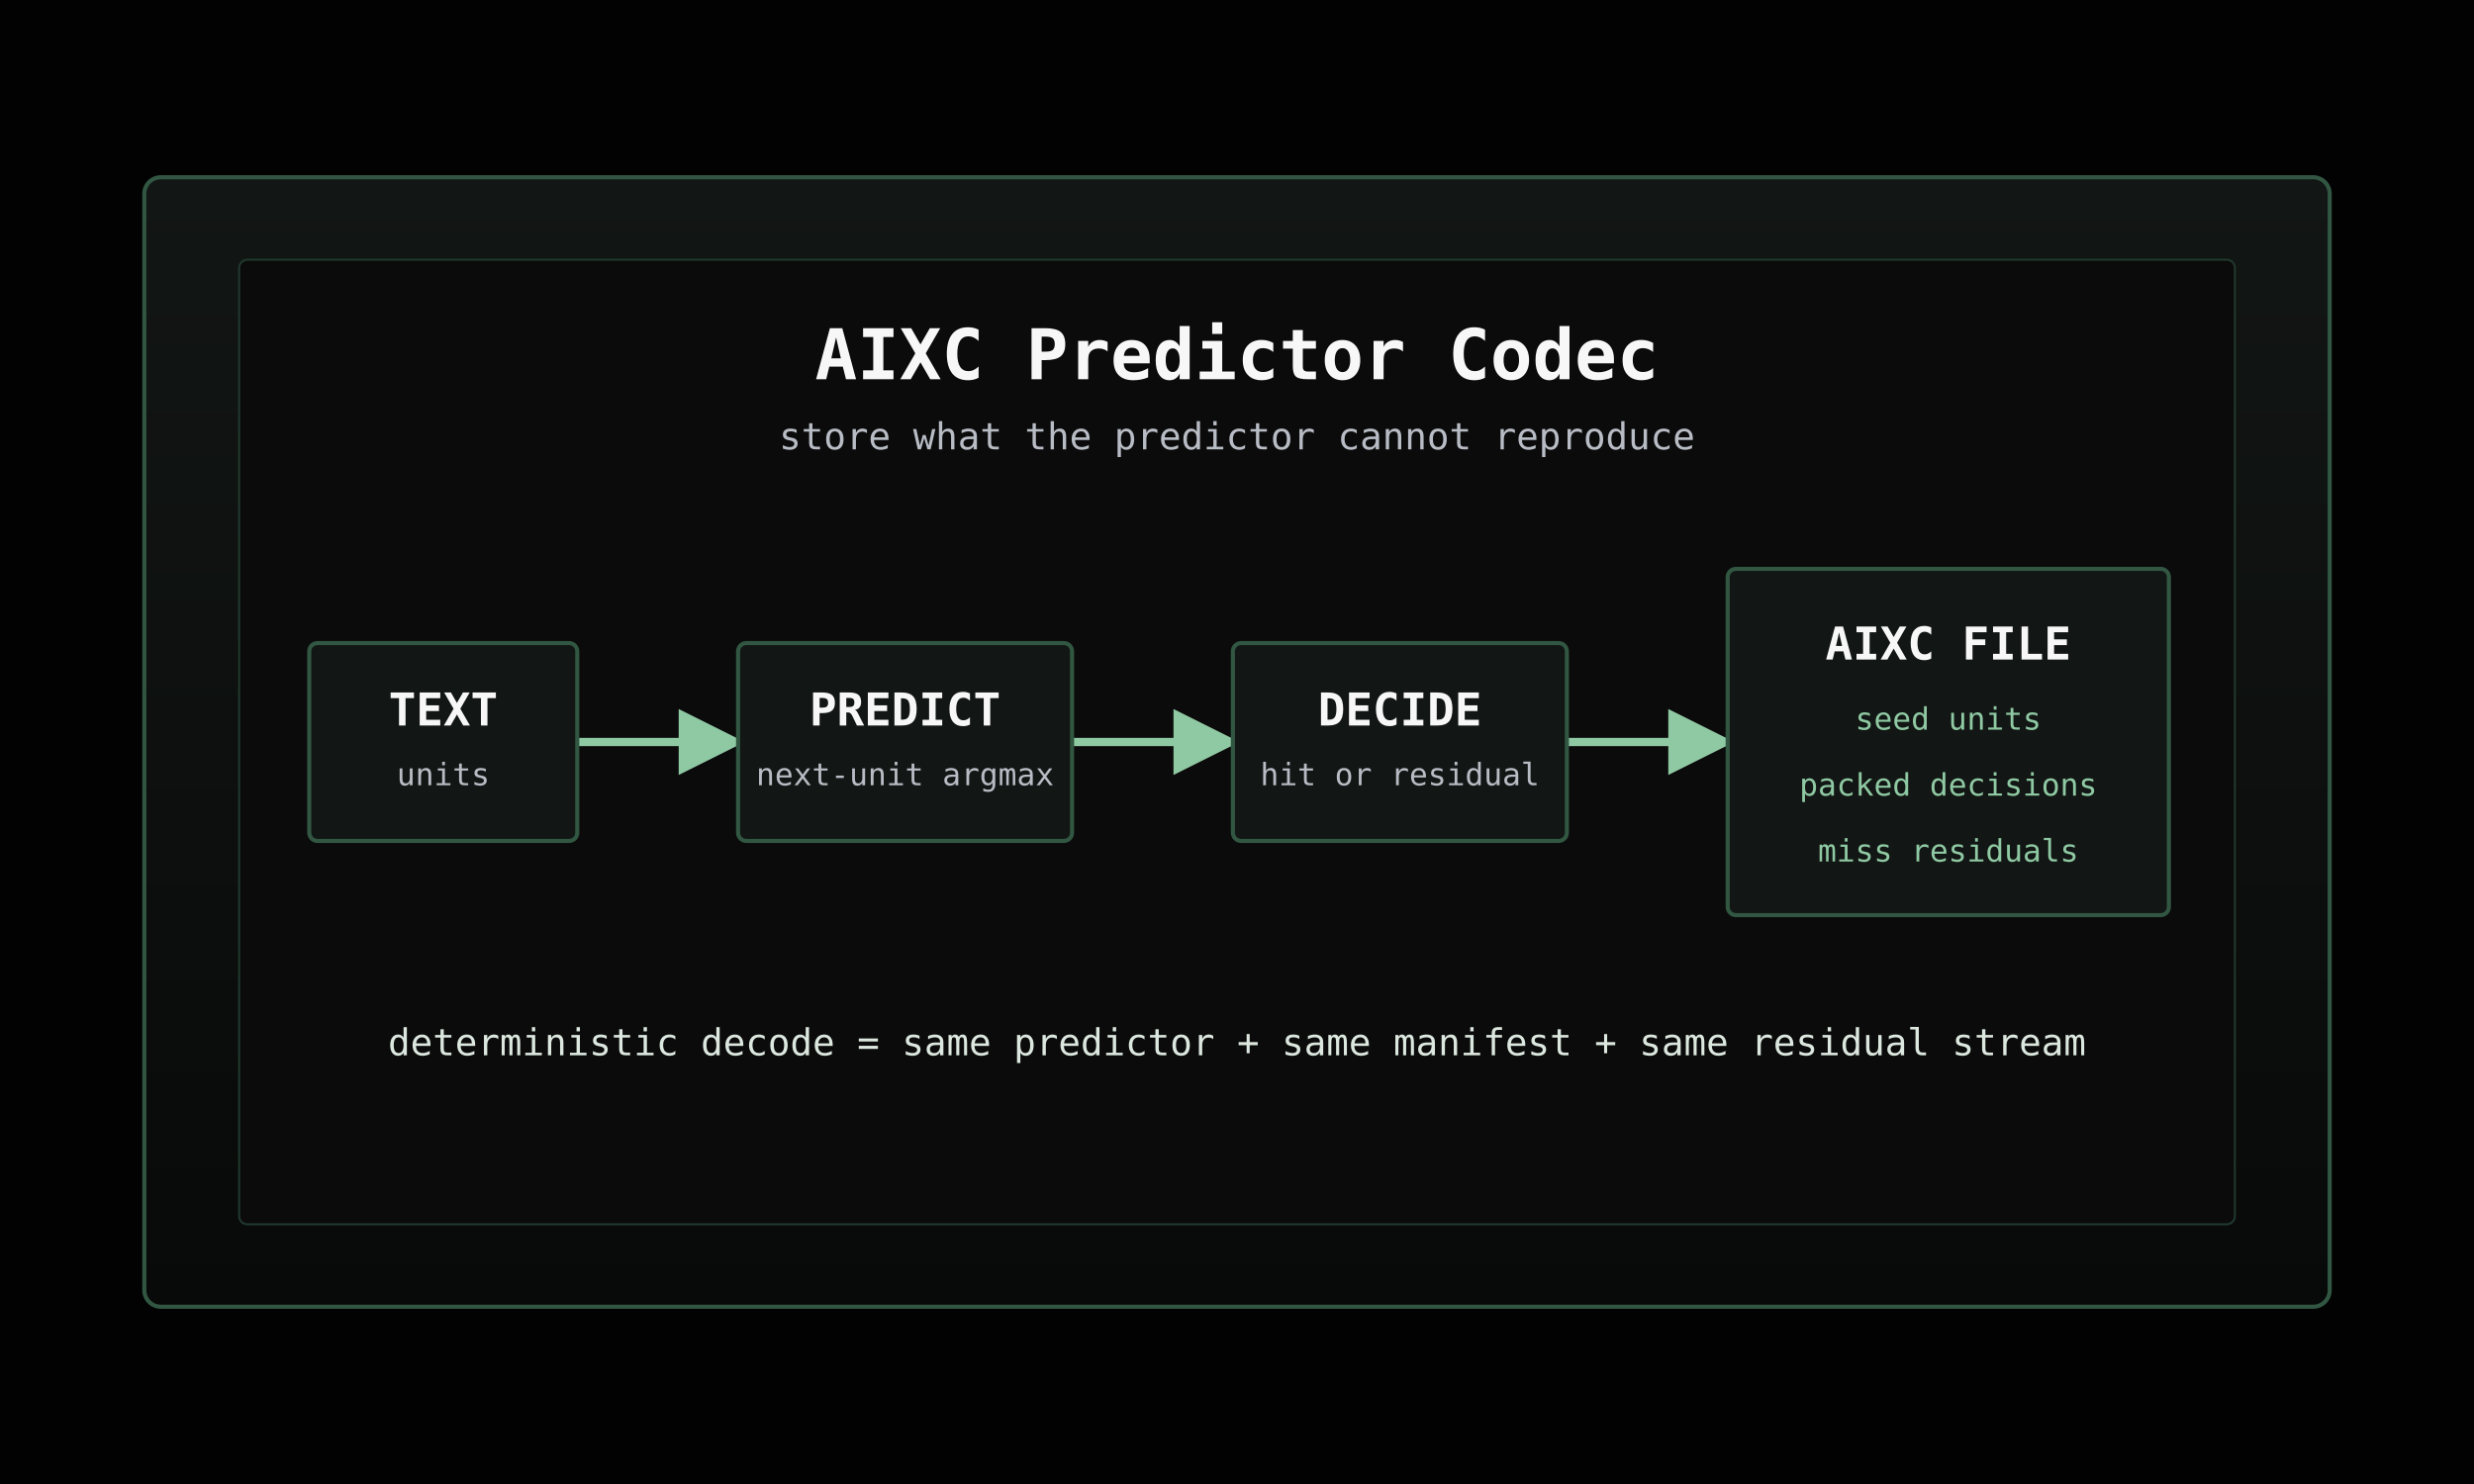
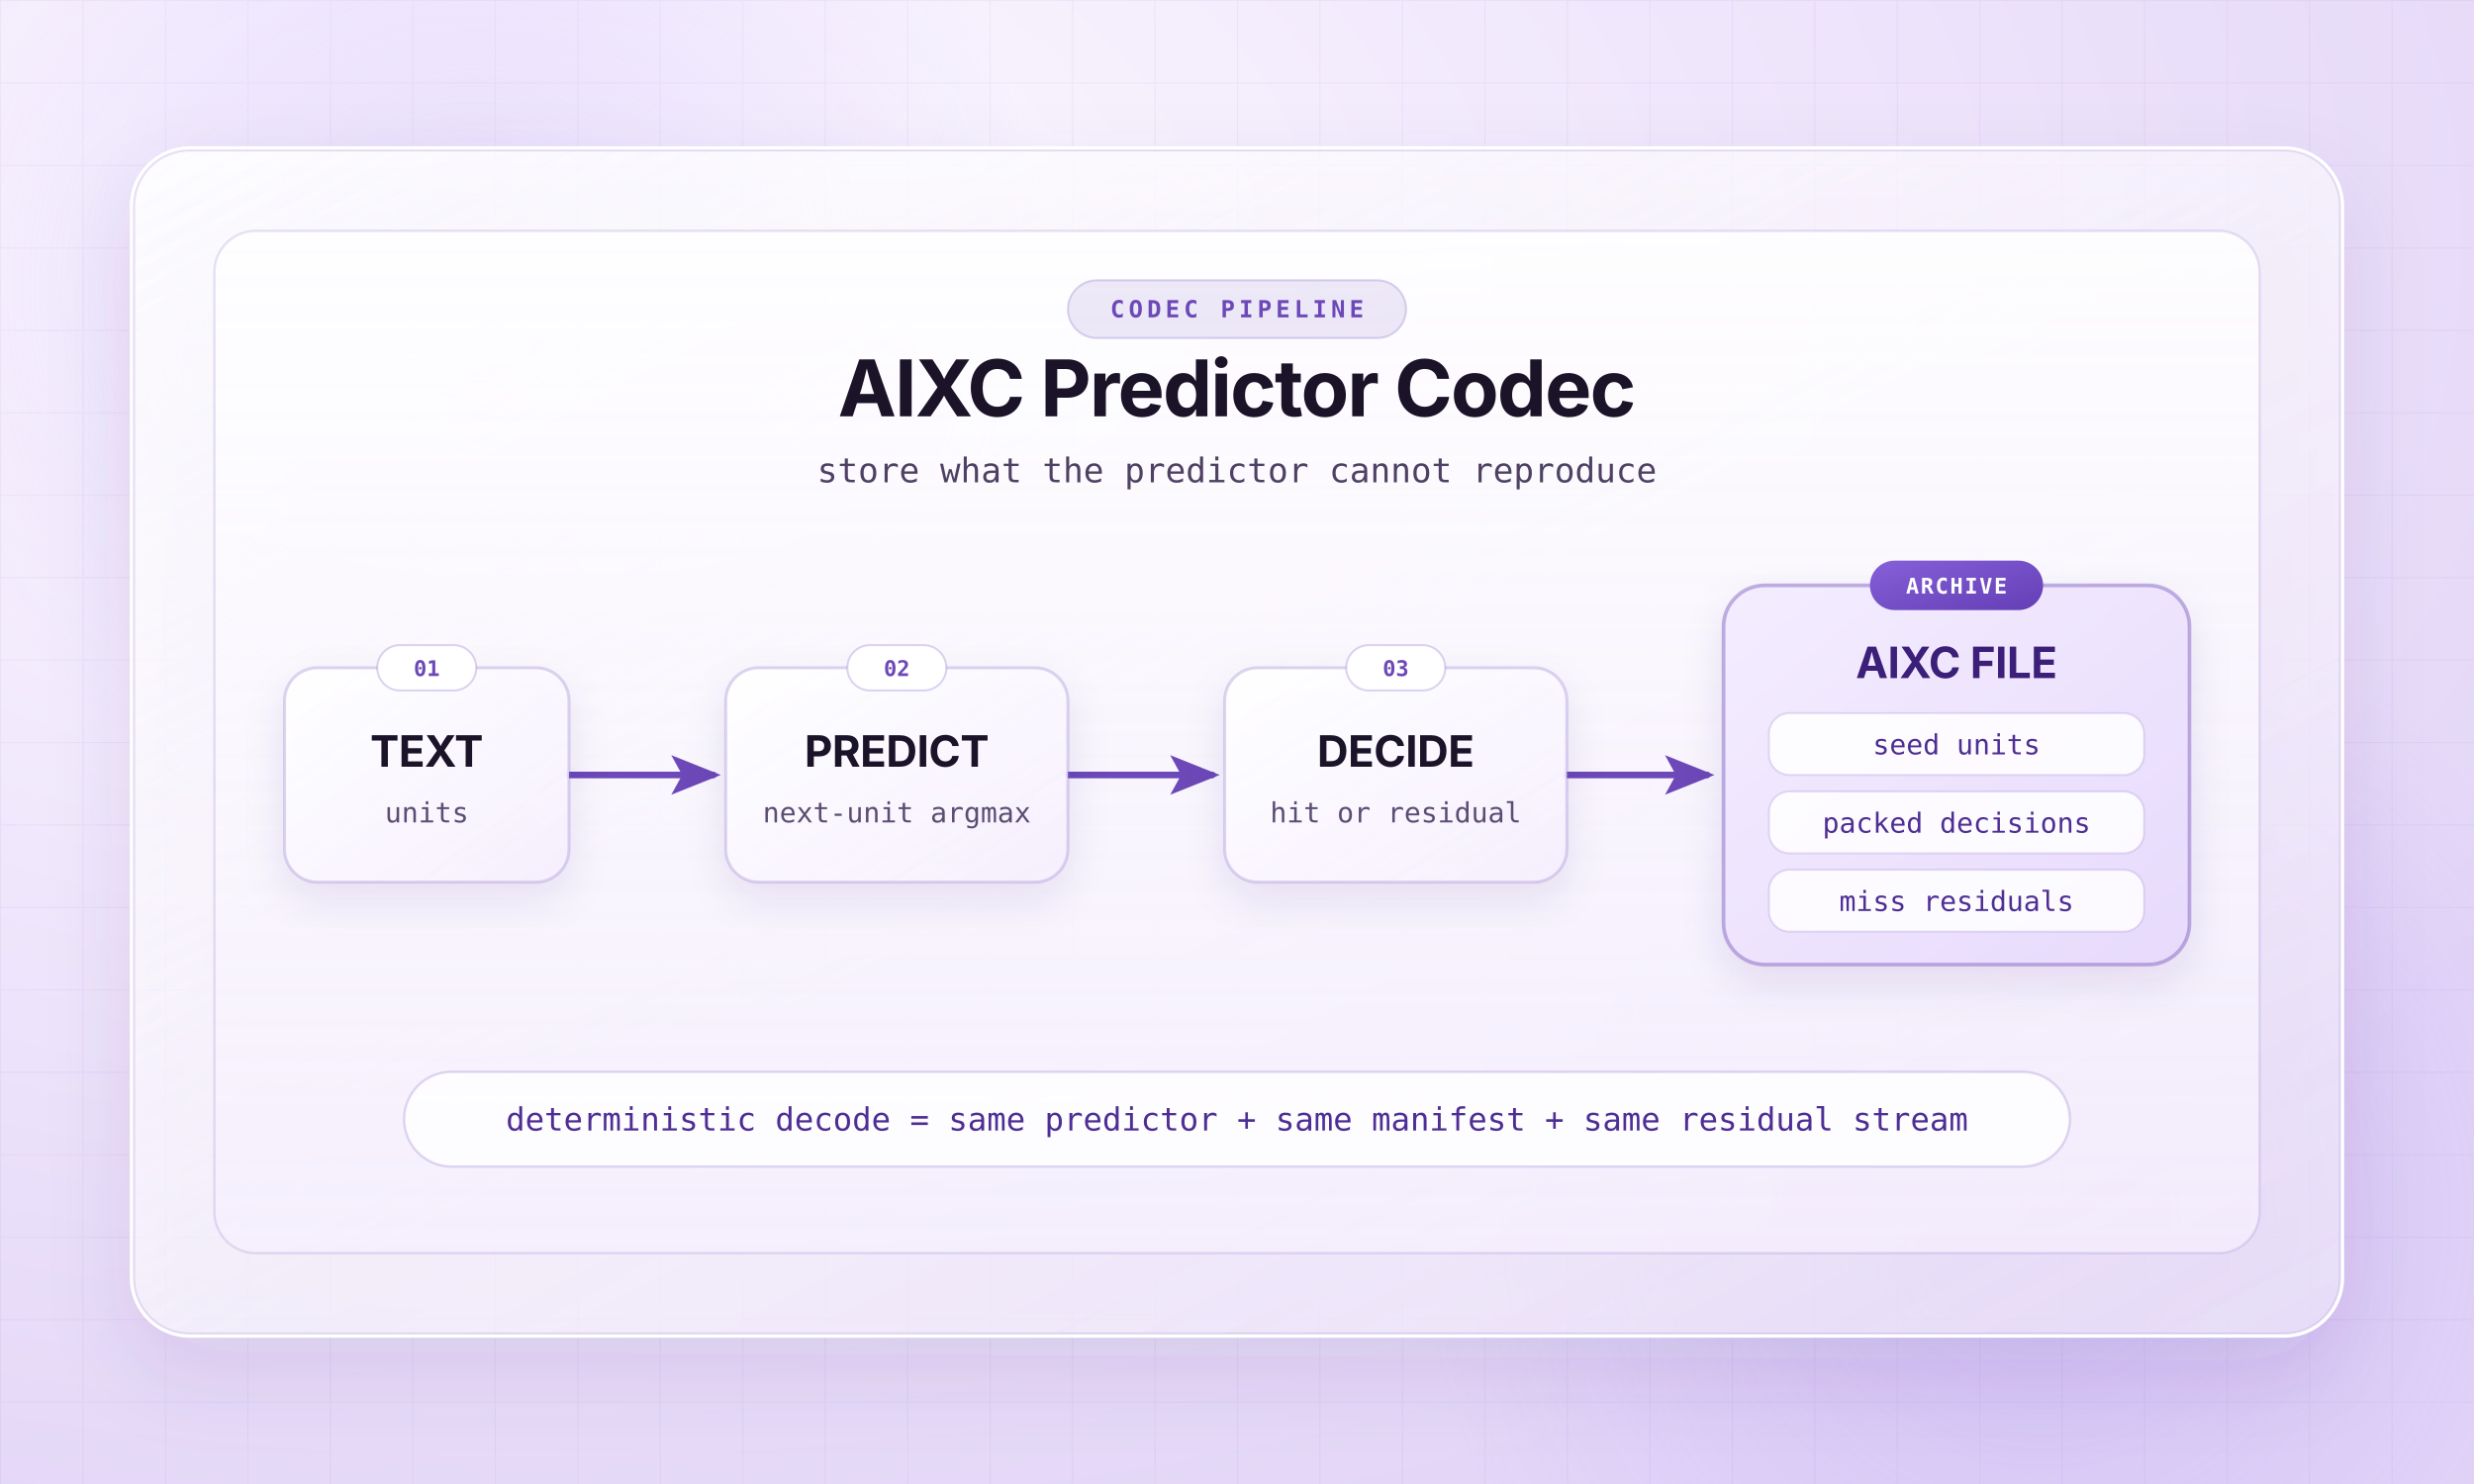
<svg xmlns="http://www.w3.org/2000/svg" viewBox="0 0 1200 720" role="img" aria-labelledby="title desc">
  <defs>
-     <marker id="arrow" viewBox="0 0 10 10" refX="9" refY="5" markerWidth="8" markerHeight="8" orient="auto">
-       <path d="M0 0 10 5 0 10z" fill="#8fc9a3" />
+     <radialGradient id="bgAtmosphere" cx="22%" cy="16%" r="92%">
+       <stop offset="0%" stop-color="#fdfbff" />
+       <stop offset="50%" stop-color="#f0e7fc" />
+       <stop offset="100%" stop-color="#e3d6f7" />
+     </radialGradient>
+     <radialGradient id="ambientBloomA" cx="50%" cy="50%" r="50%">
+       <stop offset="0%" stop-color="#c9b1fa" stop-opacity="0.42" />
+       <stop offset="100%" stop-color="#c9b1fa" stop-opacity="0" />
+     </radialGradient>
+     <radialGradient id="ambientBloomB" cx="50%" cy="50%" r="50%">
+       <stop offset="0%" stop-color="#a88bf5" stop-opacity="0.28" />
+       <stop offset="100%" stop-color="#a88bf5" stop-opacity="0" />
+     </radialGradient>
+     <linearGradient id="glassOuter" x1="0%" y1="0%" x2="100%" y2="100%">
+       <stop offset="0%" stop-color="#ffffff" stop-opacity="0.88" />
+       <stop offset="52%" stop-color="#fcf8ff" stop-opacity="0.68" />
+       <stop offset="100%" stop-color="#ede3fb" stop-opacity="0.78" />
+     </linearGradient>
+     <linearGradient id="glassInner" x1="0%" y1="0%" x2="0%" y2="100%">
+       <stop offset="0%" stop-color="#ffffff" stop-opacity="0.86" />
+       <stop offset="100%" stop-color="#f6f0fe" stop-opacity="0.74" />
+     </linearGradient>
+     <linearGradient id="nodeCard" x1="0%" y1="0%" x2="100%" y2="100%">
+       <stop offset="0%" stop-color="#ffffff" stop-opacity="0.98" />
+       <stop offset="100%" stop-color="#f6f0fe" stop-opacity="0.92" />
+     </linearGradient>
+     <linearGradient id="archiveCard" x1="0%" y1="0%" x2="100%" y2="100%">
+       <stop offset="0%" stop-color="#f4edff" />
+       <stop offset="100%" stop-color="#e7dafc" />
+     </linearGradient>
+     <linearGradient id="accentPill" x1="0%" y1="0%" x2="100%" y2="100%">
+       <stop offset="0%" stop-color="#8660d8" />
+       <stop offset="100%" stop-color="#633eb5" />
+     </linearGradient>
+     <filter id="glassShadow" x="-10%" y="-10%" width="120%" height="128%">
+       <feDropShadow dx="0" dy="18" stdDeviation="20" flood-color="#402676" flood-opacity="0.14" />
+     </filter>
+     <filter id="cardShadow" x="-12%" y="-12%" width="124%" height="132%">
+       <feDropShadow dx="0" dy="8" stdDeviation="10" flood-color="#402676" flood-opacity="0.10" />
+     </filter>
+     <pattern id="subtleGrid" width="40" height="40" patternUnits="userSpaceOnUse">
+       <path d="M 40 0 L 0 0 0 40" fill="none" stroke="#6c48b8" stroke-opacity="0.06" stroke-width="1" />
+     </pattern>
+     <marker id="arrow" viewBox="0 0 10 10" refX="8.5" refY="5" markerWidth="7.5" markerHeight="7.5" orient="auto">
+       <path d="M0 1 10 5 0 9 2.2 5z" fill="#6c48b8" />
    </marker>
-     <linearGradient id="panel" x1="0" x2="0" y1="0" y2="1">
-       <stop offset="0" stop-color="#121614" />
-       <stop offset="1" stop-color="#080a09" />
-     </linearGradient>
  </defs>
-   <rect width="1200" height="720" fill="#020202" />
-   <rect x="70" y="86" width="1060" height="548" rx="8" fill="url(#panel)" stroke="#315642" stroke-width="2" />
-   <rect x="116" y="126" width="968" height="468" rx="4" fill="#0b0b0b" stroke="#20382d" stroke-width="1" />
-   <g font-family="IBM Plex Mono, Consolas, monospace" text-anchor="middle">
-     <text x="600" y="184" fill="#f7f7f7" font-size="34" font-weight="700">AIXC Predictor Codec</text>
-     <text x="600" y="218" fill="#b8bcc4" font-size="18">store what the predictor cannot reproduce</text>
+   <rect width="1200" height="720" fill="url(#bgAtmosphere)" />
+   <rect width="1200" height="720" fill="url(#subtleGrid)" />
+   <circle cx="230" cy="140" r="280" fill="url(#ambientBloomA)" />
+   <circle cx="990" cy="590" r="300" fill="url(#ambientBloomB)" />
+   <rect x="64" y="72" width="1072" height="576" rx="28" fill="url(#glassOuter)" stroke="#ffffff" stroke-width="2" filter="url(#glassShadow)" />
+   <rect x="65" y="73" width="1070" height="574" rx="27" fill="none" stroke="#8466c4" stroke-opacity="0.20" stroke-width="1" />
+   <rect x="104" y="112" width="992" height="496" rx="20" fill="url(#glassInner)" stroke="#8466c4" stroke-opacity="0.18" stroke-width="1.2" />
+   <g text-anchor="middle">
+     <rect x="518" y="136" width="164" height="28" rx="14" fill="#6c48b8" fill-opacity="0.11" stroke="#6c48b8" stroke-opacity="0.22" stroke-width="1" />
+     <text x="600" y="154" fill="#6c48b8" font-family="IBM Plex Mono, Consolas, monospace" font-size="11.5" font-weight="600" letter-spacing="2">CODEC PIPELINE</text>
+     <text x="600" y="202" fill="#1b1328" font-family="Google Sans Flex, -apple-system, BlinkMacSystemFont, Segoe UI, sans-serif" font-size="38" font-weight="750" letter-spacing="-0.8">AIXC Predictor Codec</text>
+     <text x="600" y="234" fill="#4e4163" font-family="IBM Plex Mono, Consolas, monospace" font-size="16.5">store what the predictor cannot reproduce</text>
  </g>
-   <g fill="none" stroke="#8fc9a3" stroke-width="4" marker-end="url(#arrow)">
-     <path d="M280 360H358" />
-     <path d="M520 360H598" />
-     <path d="M760 360H838" />
+   <g fill="none" stroke="#6c48b8" stroke-width="3.2" stroke-linecap="round" marker-end="url(#arrow)">
+     <path d="M276 376H346" />
+     <path d="M518 376H588" />
+     <path d="M760 376H828" />
  </g>
-   <g fill="#121614" stroke="#315642" stroke-width="2">
-     <rect x="150" y="312" width="130" height="96" rx="4" />
-     <rect x="358" y="312" width="162" height="96" rx="4" />
-     <rect x="598" y="312" width="162" height="96" rx="4" />
-     <rect x="838" y="276" width="214" height="168" rx="4" />
+   <g filter="url(#cardShadow)">
+     <rect x="138" y="324" width="138" height="104" rx="16" fill="url(#nodeCard)" stroke="#8466c4" stroke-opacity="0.26" stroke-width="1.5" />
+     <rect x="352" y="324" width="166" height="104" rx="16" fill="url(#nodeCard)" stroke="#8466c4" stroke-opacity="0.26" stroke-width="1.5" />
+     <rect x="594" y="324" width="166" height="104" rx="16" fill="url(#nodeCard)" stroke="#8466c4" stroke-opacity="0.26" stroke-width="1.5" />
+     <rect x="836" y="284" width="226" height="184" rx="20" fill="url(#archiveCard)" stroke="#6c48b8" stroke-opacity="0.40" stroke-width="1.8" />
  </g>
-   <g font-family="IBM Plex Mono, Consolas, monospace" text-anchor="middle">
-     <g fill="#f7f7f7" font-size="22" font-weight="600">
-       <text x="215" y="352">TEXT</text>
-       <text x="439" y="352">PREDICT</text>
-       <text x="679" y="352">DECIDE</text>
-       <text x="945" y="320">AIXC FILE</text>
+   <g font-family="IBM Plex Mono, Consolas, monospace" font-size="10.5" font-weight="600" text-anchor="middle">
+     <rect x="183" y="313" width="48" height="22" rx="11" fill="#ffffff" stroke="#8466c4" stroke-opacity="0.28" />
+     <text x="207" y="328" fill="#6c48b8">01</text>
+     <rect x="411" y="313" width="48" height="22" rx="11" fill="#ffffff" stroke="#8466c4" stroke-opacity="0.28" />
+     <text x="435" y="328" fill="#6c48b8">02</text>
+     <rect x="653" y="313" width="48" height="22" rx="11" fill="#ffffff" stroke="#8466c4" stroke-opacity="0.28" />
+     <text x="677" y="328" fill="#6c48b8">03</text>
+     <rect x="907" y="272" width="84" height="24" rx="12" fill="url(#accentPill)" />
+     <text x="949" y="288" fill="#ffffff" letter-spacing="0.8">ARCHIVE</text>
+   </g>
+   <g text-anchor="middle">
+     <g fill="#1b1328" font-family="Google Sans Flex, -apple-system, BlinkMacSystemFont, Segoe UI, sans-serif" font-size="21" font-weight="700" letter-spacing="-0.2">
+       <text x="207" y="372">TEXT</text>
+       <text x="435" y="372">PREDICT</text>
+       <text x="677" y="372">DECIDE</text>
+       <text x="949" y="329" fill="#3b1f78">AIXC FILE</text>
    </g>
-     <g fill="#b8bcc4" font-size="15">
-       <text x="215" y="381">units</text>
-       <text x="439" y="381">next-unit argmax</text>
-       <text x="679" y="381">hit or residual</text>
+     <g fill="#5b4d73" font-family="IBM Plex Mono, Consolas, monospace" font-size="13.5">
+       <text x="207" y="399">units</text>
+       <text x="435" y="399">next-unit argmax</text>
+       <text x="677" y="399">hit or residual</text>
    </g>
-     <g fill="#8fc9a3" font-size="15">
-       <text x="945" y="354">seed units</text>
-       <text x="945" y="386">packed decisions</text>
-       <text x="945" y="418">miss residuals</text>
+     <g font-family="IBM Plex Mono, Consolas, monospace" font-size="13.5" font-weight="500">
+       <rect x="858" y="346" width="182" height="30" rx="10" fill="#ffffff" fill-opacity="0.86" stroke="#8466c4" stroke-opacity="0.20" />
+       <text x="949" y="366" fill="#4e2e94">seed units</text>
+       <rect x="858" y="384" width="182" height="30" rx="10" fill="#ffffff" fill-opacity="0.86" stroke="#8466c4" stroke-opacity="0.20" />
+       <text x="949" y="404" fill="#4e2e94">packed decisions</text>
+       <rect x="858" y="422" width="182" height="30" rx="10" fill="#ffffff" fill-opacity="0.86" stroke="#8466c4" stroke-opacity="0.20" />
+       <text x="949" y="442" fill="#4e2e94">miss residuals</text>
    </g>
  </g>
-   <g fill="#dce8df" font-family="IBM Plex Mono, Consolas, monospace" font-size="18" text-anchor="middle">
-     <text x="600" y="512">deterministic decode = same predictor + same manifest + same residual stream</text>
+   <g text-anchor="middle">
+     <rect x="196" y="520" width="808" height="46" rx="23" fill="#ffffff" fill-opacity="0.82" stroke="#8466c4" stroke-opacity="0.24" stroke-width="1.2" />
+     <text x="600" y="548.5" fill="#4e2e94" font-family="IBM Plex Mono, Consolas, monospace" font-size="15.5" font-weight="500">deterministic decode = same predictor + same manifest + same residual stream</text>
  </g>
</svg>
